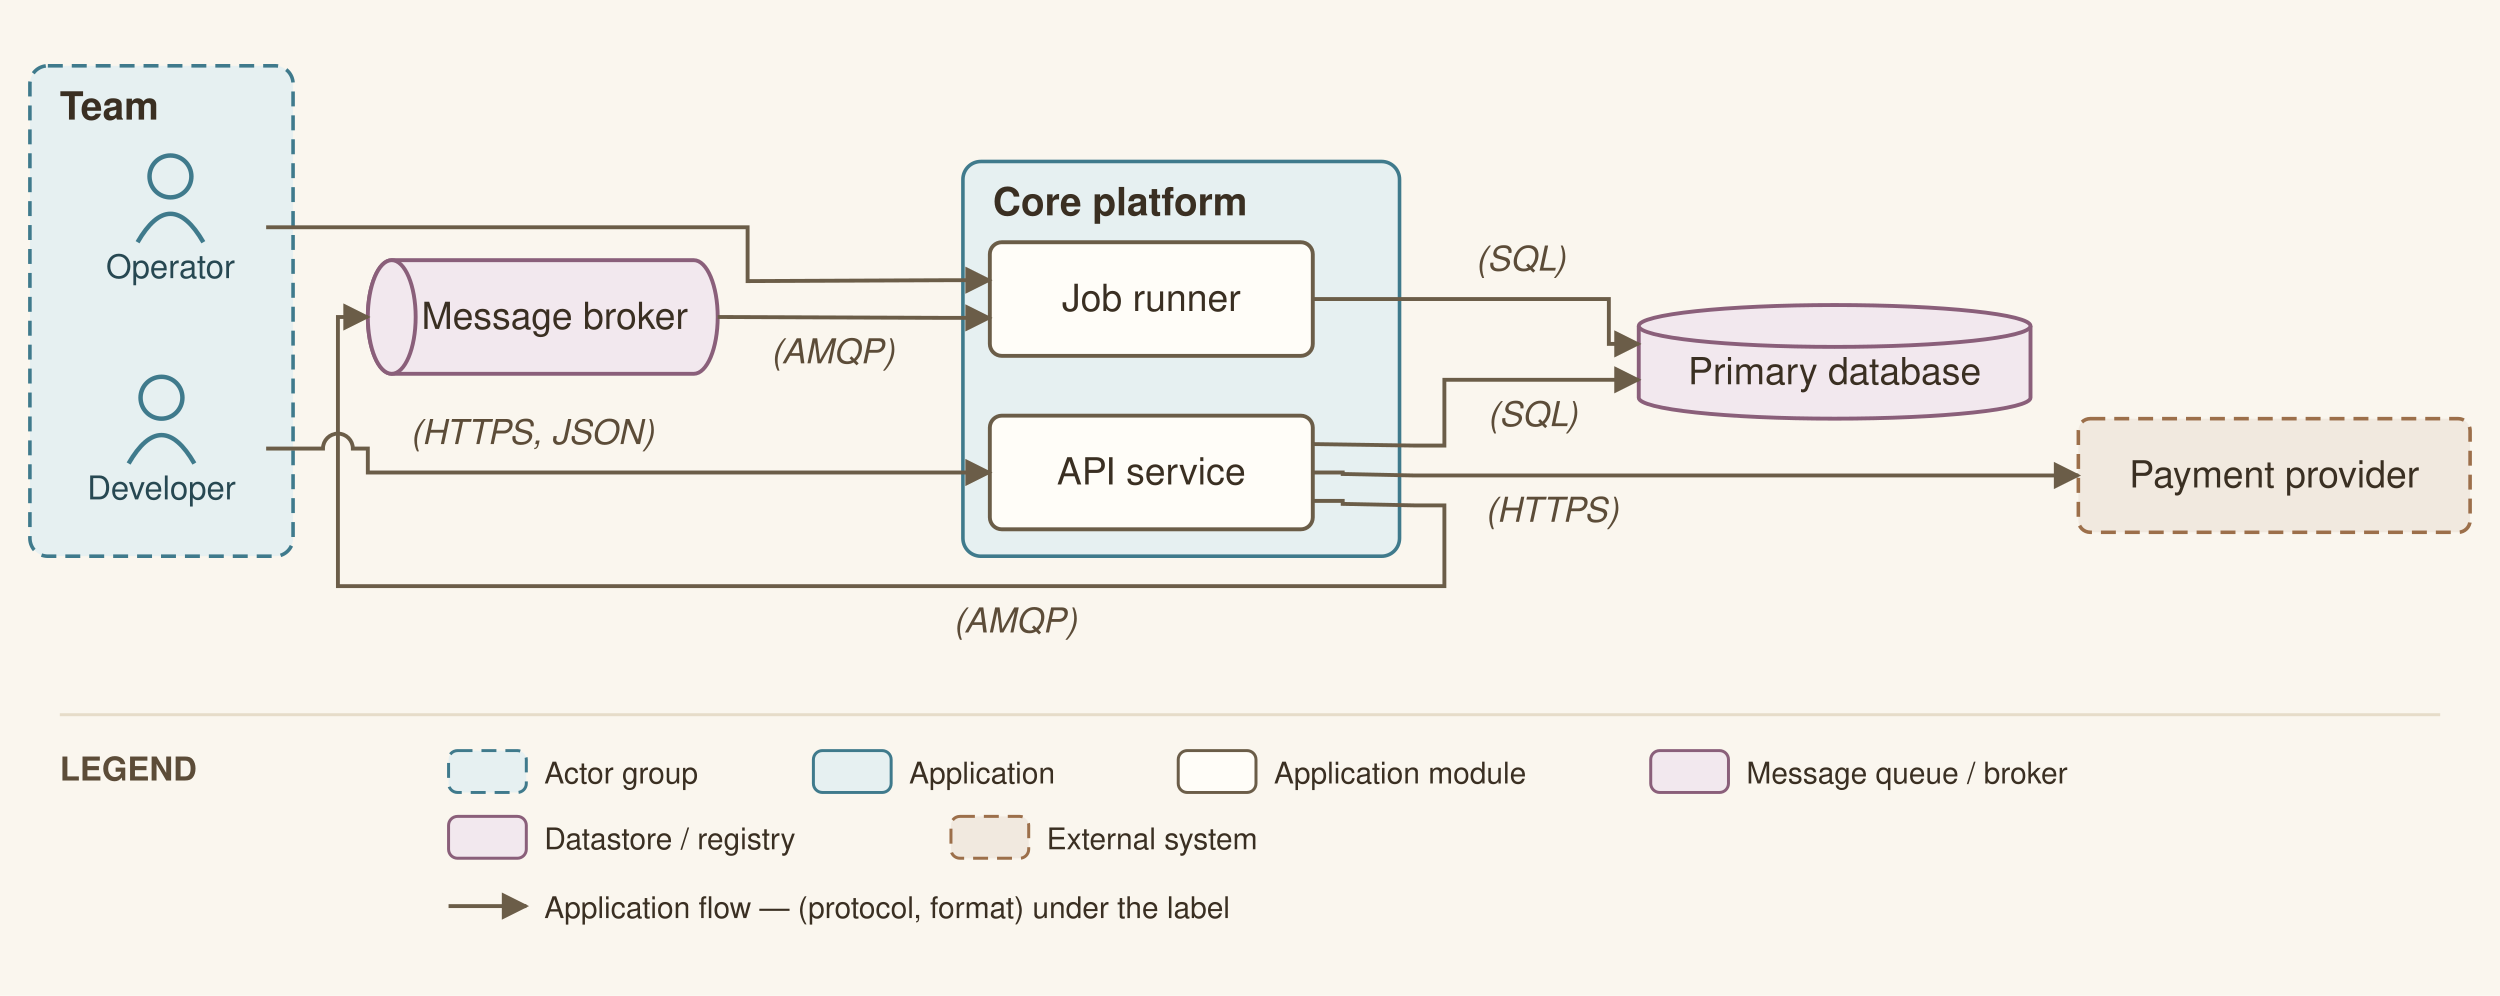
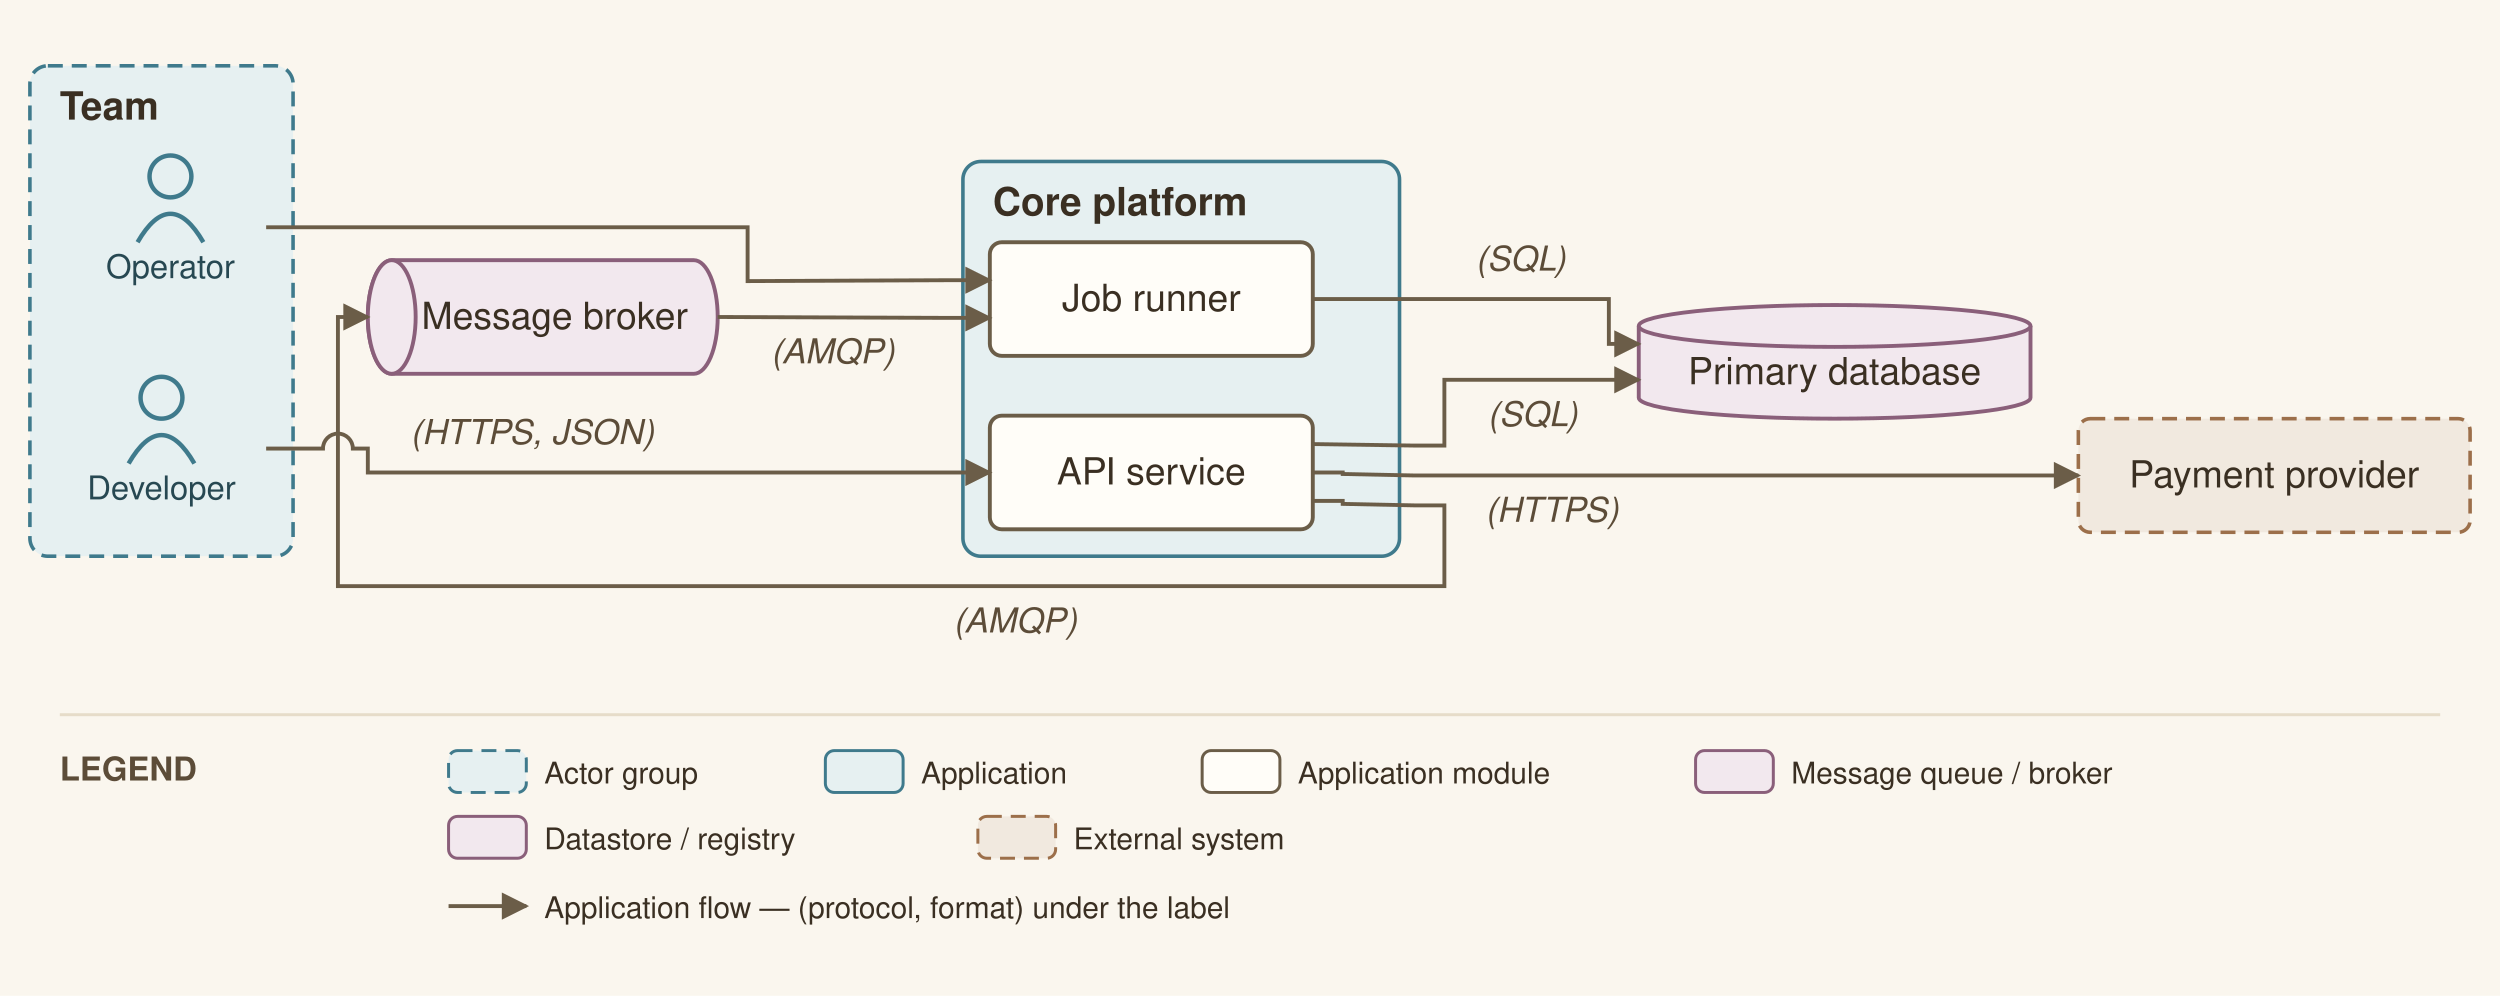
<svg xmlns="http://www.w3.org/2000/svg" viewBox="0 0 836 333" font-family="Helvetica,Arial,sans-serif">
  <defs>
    <marker id="arr" viewBox="0 0 10 10" refX="9" refY="5" markerWidth="7" markerHeight="7" orient="auto-start-reverse">
      <path d="M0,0 L10,5 L0,10 z" fill="#6b5d48" />
    </marker>
  </defs>
  <rect width="836" height="333" fill="#faf6ee" />
  <rect x="10" y="22" width="88" height="164" rx="6" fill="#e6f0f1" stroke="#3f7a8c" stroke-width="1.2" stroke-dasharray="5 3" />
  <text x="20" y="40" font-size="13" font-weight="bold" fill="#3a2f22">Team</text>
  <rect x="322" y="54" width="146" height="132" rx="6" fill="#e6f0f1" stroke="#3f7a8c" stroke-width="1.2" />
  <text x="332" y="72" font-size="13" font-weight="bold" fill="#3a2f22">Core platform</text>
  <circle cx="54" cy="133" r="7" fill="none" stroke="#3f7a8c" stroke-width="1.5" />
  <path d="M 43 155 q 11 -19 22 0" fill="none" stroke="#3f7a8c" stroke-width="1.5" />
  <text x="54" y="167" font-size="11" text-anchor="middle" fill="#274852">Developer</text>
  <circle cx="57" cy="59" r="7" fill="none" stroke="#3f7a8c" stroke-width="1.5" />
  <path d="M 46 81 q 11 -19 22 0" fill="none" stroke="#3f7a8c" stroke-width="1.5" />
  <text x="57" y="93" font-size="11" text-anchor="middle" fill="#274852">Operator</text>
  <rect x="331" y="139" width="108" height="38" rx="4" fill="#fffdf8" stroke="#6b5d48" stroke-width="1.3" />
  <text x="385" y="162" font-size="12.5" text-anchor="middle" fill="#3a2f22">API service</text>
  <rect x="331" y="81" width="108" height="38" rx="4" fill="#fffdf8" stroke="#6b5d48" stroke-width="1.3" />
  <text x="385" y="104" font-size="12.5" text-anchor="middle" fill="#3a2f22">Job runner</text>
  <path d="M 131 87 h 101 a 8 19 0 0 1 0 38 h -101 a 8 19 0 0 1 0 -38" fill="#f2e8ee" stroke="#8a5f7a" stroke-width="1.3" />
  <ellipse cx="131" cy="106" rx="8" ry="19" fill="#f2e8ee" stroke="#8a5f7a" stroke-width="1.3" />
  <text x="185.5" y="110" font-size="12.5" text-anchor="middle" fill="#3a2f22">Message broker</text>
  <path d="M 548 109 v 24 a 65.5 7 0 0 0 131 0 v -24" fill="#f2e8ee" stroke="#8a5f7a" stroke-width="1.3" />
  <ellipse cx="613.5" cy="109" rx="65.5" ry="7" fill="#f2e8ee" stroke="#8a5f7a" stroke-width="1.3" />
  <text x="613.5" y="128.5" font-size="12.5" text-anchor="middle" fill="#3a2f22">Primary database</text>
  <rect x="695" y="140" width="131" height="38" rx="4" fill="#f1e9df" stroke="#9c6f4a" stroke-width="1.2" stroke-dasharray="5 3" />
  <text x="760.5" y="163" font-size="12.5" text-anchor="middle" fill="#3a2f22">Payment provider</text>
  <path d="M 89 150 L 108 150 A 5 5 0 0 1 118 150 L 123 150 L 123 158 L 331 158" fill="none" stroke="#6b5d48" stroke-width="1.3" marker-end="url(#arr)" />
  <text x="178" y="148.5" font-size="11.5" text-anchor="middle" fill="#5c4c38" font-style="italic" stroke="#faf6ee" stroke-width="2.5" paint-order="stroke" stroke-linejoin="round">(HTTPS, JSON)</text>
  <path d="M 439 148.5 L 473 149 L 483 149 L 483 127 L 548 127" fill="none" stroke="#6b5d48" stroke-width="1.3" marker-end="url(#arr)" />
  <text x="512.5" y="142.5" font-size="11.5" text-anchor="middle" fill="#5c4c38" font-style="italic" stroke="#faf6ee" stroke-width="2.5" paint-order="stroke" stroke-linejoin="round">(SQL)</text>
  <path d="M 439 167.5 L 449 167.5 L 449 168.5 L 473 169 L 483 169 L 483 196 L 113 196 L 113 106 L 123 106" fill="none" stroke="#6b5d48" stroke-width="1.3" marker-end="url(#arr)" />
  <text x="339.5" y="211.5" font-size="11.5" text-anchor="middle" fill="#5c4c38" font-style="italic" stroke="#faf6ee" stroke-width="2.5" paint-order="stroke" stroke-linejoin="round">(AMQP)</text>
  <path d="M 240 106 L 317 106.3 L 331 106.3" fill="none" stroke="#6b5d48" stroke-width="1.3" marker-end="url(#arr)" />
  <text x="278.5" y="121.5" font-size="11.5" text-anchor="middle" fill="#5c4c38" font-style="italic" stroke="#faf6ee" stroke-width="2.5" paint-order="stroke" stroke-linejoin="round">(AMQP)</text>
  <path d="M 439 158 L 449 158 L 449 158.5 L 473 159 L 695 159" fill="none" stroke="#6b5d48" stroke-width="1.3" marker-end="url(#arr)" />
  <text x="519" y="174.5" font-size="11.5" text-anchor="middle" fill="#5c4c38" font-style="italic" stroke="#faf6ee" stroke-width="2.5" paint-order="stroke" stroke-linejoin="round">(HTTPS)</text>
  <path d="M 89 76 L 250 76 L 250 94 L 317 93.7 L 331 93.7" fill="none" stroke="#6b5d48" stroke-width="1.3" marker-end="url(#arr)" />
  <path d="M 439 100 L 538 100 L 538 115 L 548 115" fill="none" stroke="#6b5d48" stroke-width="1.3" marker-end="url(#arr)" />
  <text x="508.5" y="90.5" font-size="11.5" text-anchor="middle" fill="#5c4c38" font-style="italic" stroke="#faf6ee" stroke-width="2.5" paint-order="stroke" stroke-linejoin="round">(SQL)</text>
  <line x1="20" y1="239" x2="816" y2="239" stroke="#e6dcc9" stroke-width="1" />
  <text x="20" y="261" font-size="11" font-weight="bold" fill="#5c4c38">LEGEND</text>
  <rect x="150" y="251" width="26" height="14" rx="3" fill="#e6f0f1" stroke="#3f7a8c" stroke-dasharray="5 3" />
  <text x="182" y="262" font-size="10" fill="#3a2f22">Actor group</text>
-   <rect x="272" y="251" width="26" height="14" rx="3" fill="#e6f0f1" stroke="#3f7a8c" />
-   <text x="304" y="262" font-size="10" fill="#3a2f22">Application</text>
-   <rect x="394" y="251" width="26" height="14" rx="3" fill="#fffdf8" stroke="#6b5d48" />
-   <text x="426" y="262" font-size="10" fill="#3a2f22">Application module</text>
-   <rect x="552" y="251" width="26" height="14" rx="3" fill="#f2e8ee" stroke="#8a5f7a" />
-   <text x="584" y="262" font-size="10" fill="#3a2f22">Message queue / broker</text>
+   <rect x="276" y="251" width="26" height="14" rx="3" fill="#e6f0f1" stroke="#3f7a8c" />
+   <text x="308" y="262" font-size="10" fill="#3a2f22">Application</text>
+   <rect x="402" y="251" width="26" height="14" rx="3" fill="#fffdf8" stroke="#6b5d48" />
+   <text x="434" y="262" font-size="10" fill="#3a2f22">Application module</text>
+   <rect x="567" y="251" width="26" height="14" rx="3" fill="#f2e8ee" stroke="#8a5f7a" />
+   <text x="599" y="262" font-size="10" fill="#3a2f22">Message queue / broker</text>
  <rect x="150" y="273" width="26" height="14" rx="3" fill="#f2e8ee" stroke="#8a5f7a" />
  <text x="182" y="284" font-size="10" fill="#3a2f22">Datastore / registry</text>
-   <rect x="318" y="273" width="26" height="14" rx="3" fill="#f1e9df" stroke="#9c6f4a" stroke-dasharray="5 3" />
-   <text x="350" y="284" font-size="10" fill="#3a2f22">External system</text>
+   <rect x="327" y="273" width="26" height="14" rx="3" fill="#f1e9df" stroke="#9c6f4a" stroke-dasharray="5 3" />
+   <text x="359" y="284" font-size="10" fill="#3a2f22">External system</text>
  <line x1="150" y1="303" x2="176" y2="303" stroke="#6b5d48" stroke-width="1.3" marker-end="url(#arr)" />
  <text x="182" y="307" font-size="10" fill="#3a2f22">Application flow — (protocol, format) under the label</text>
</svg>
